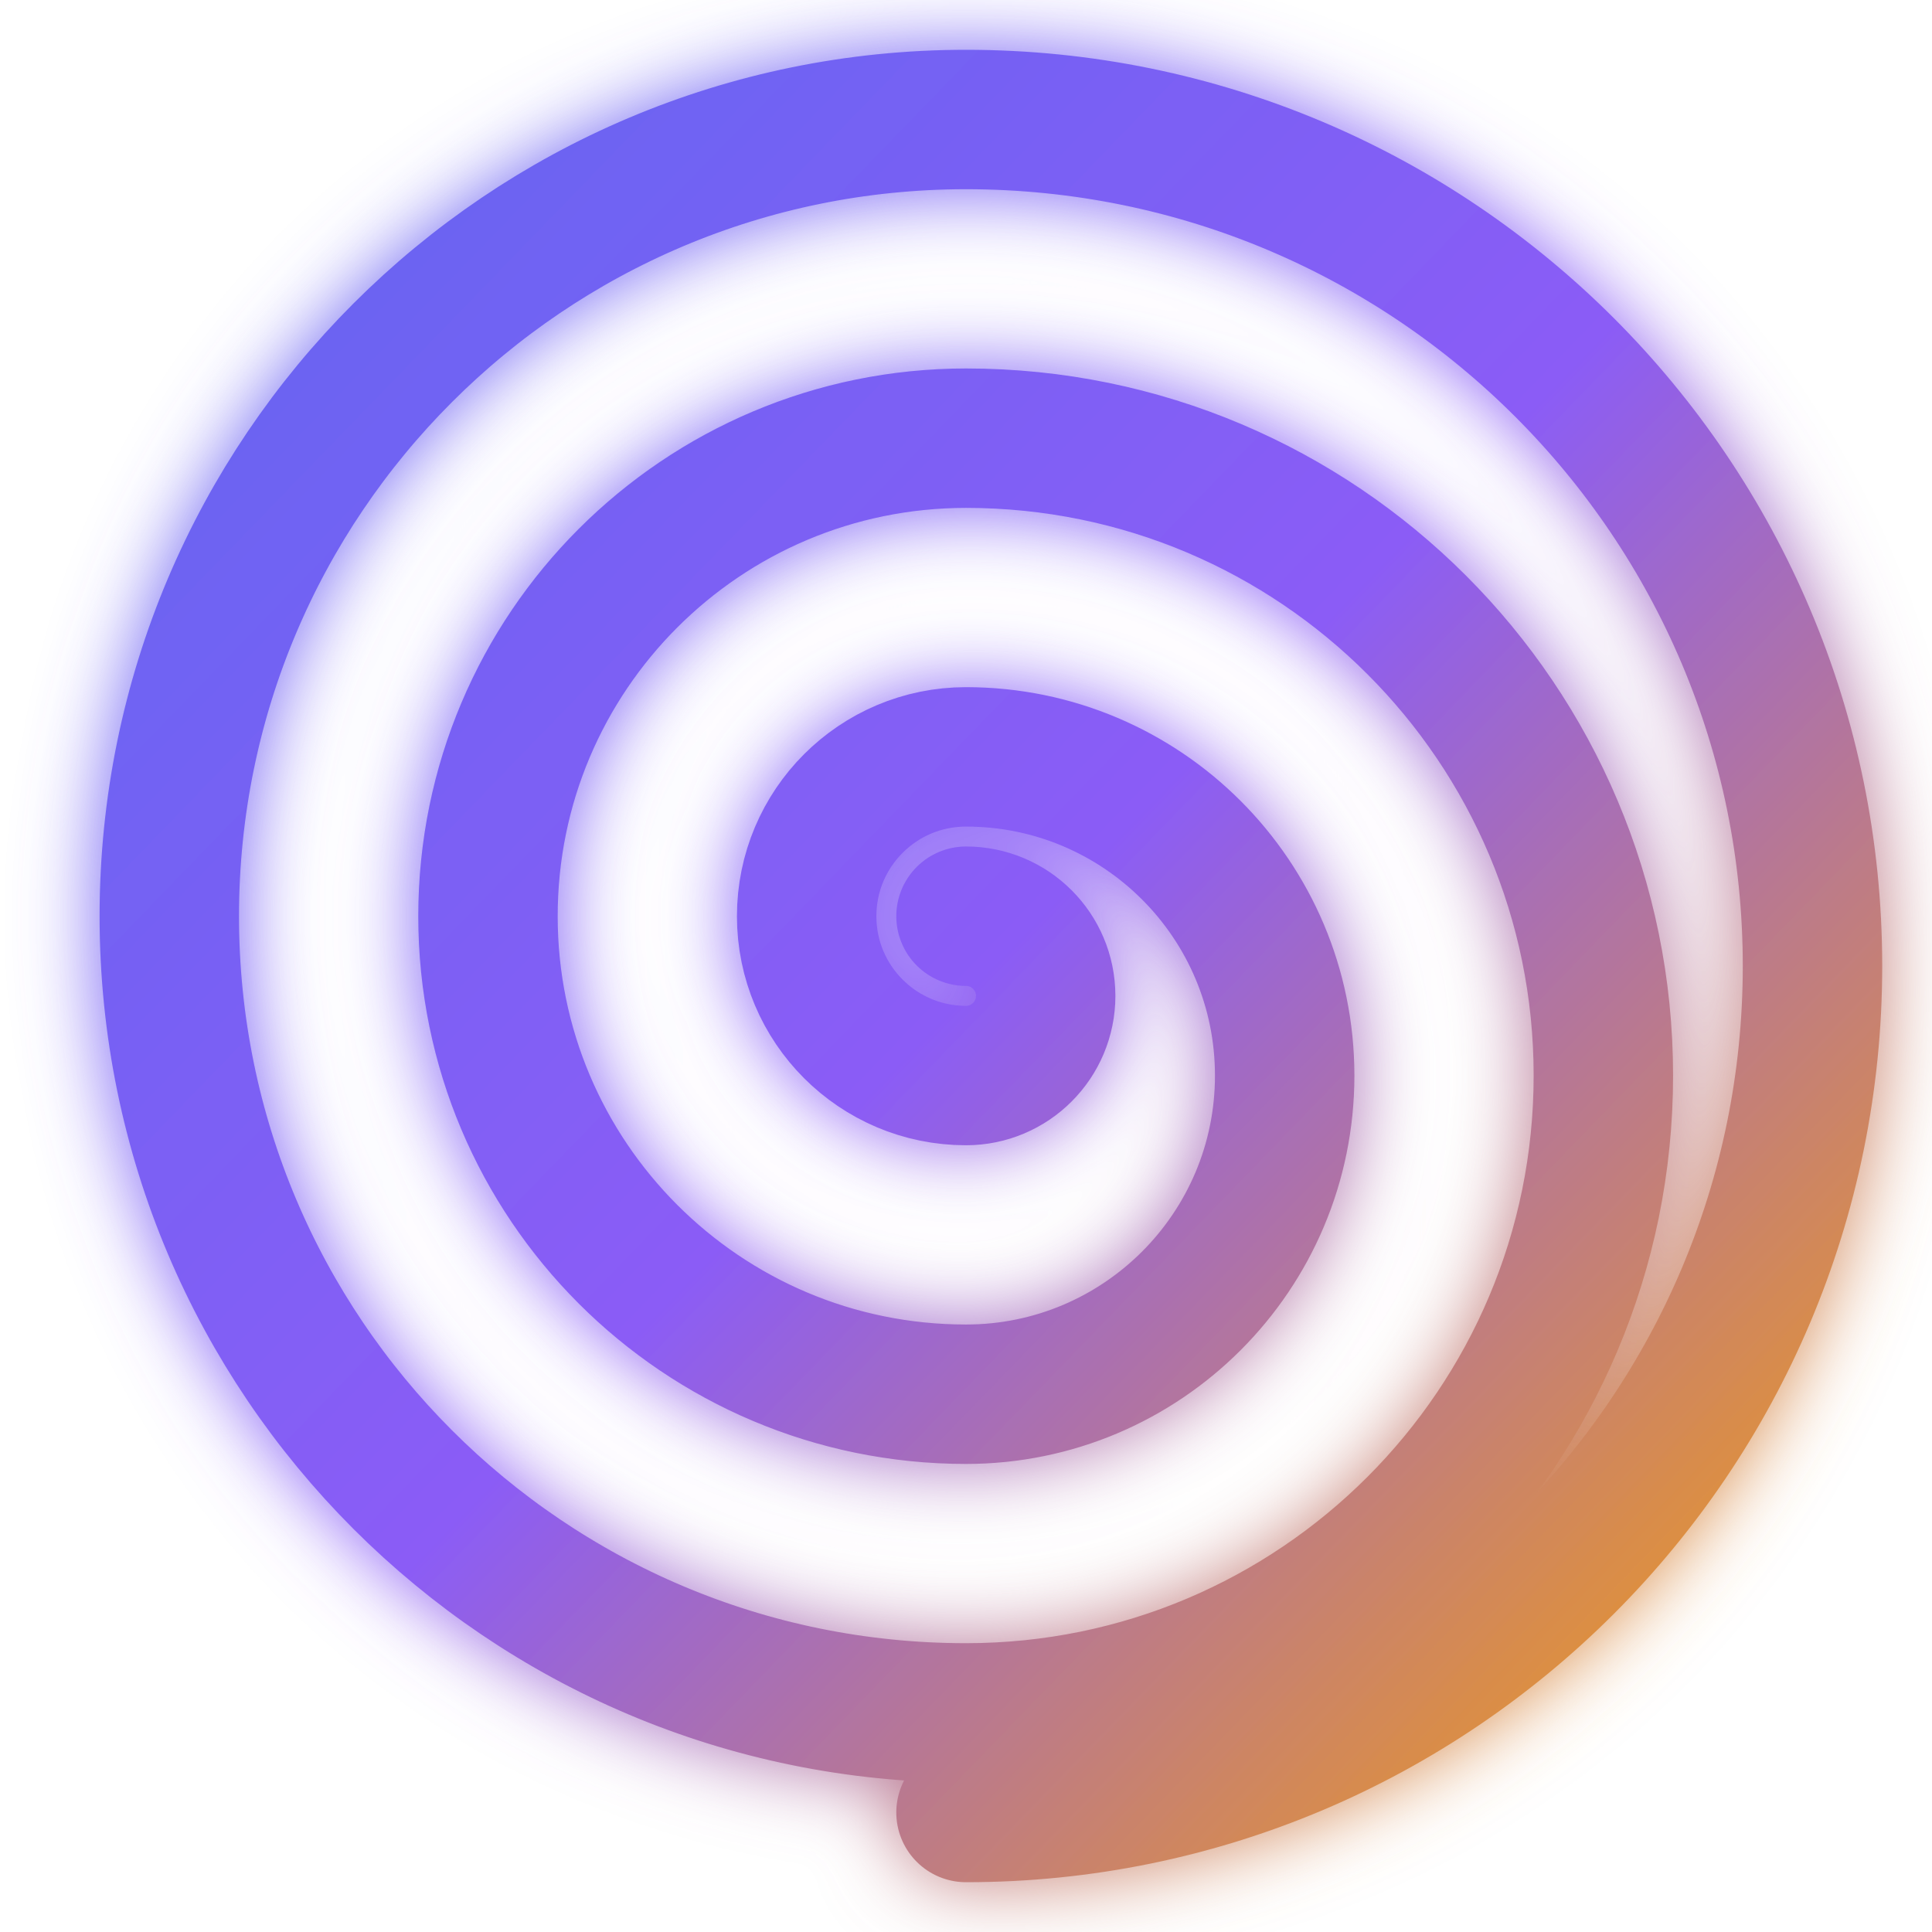
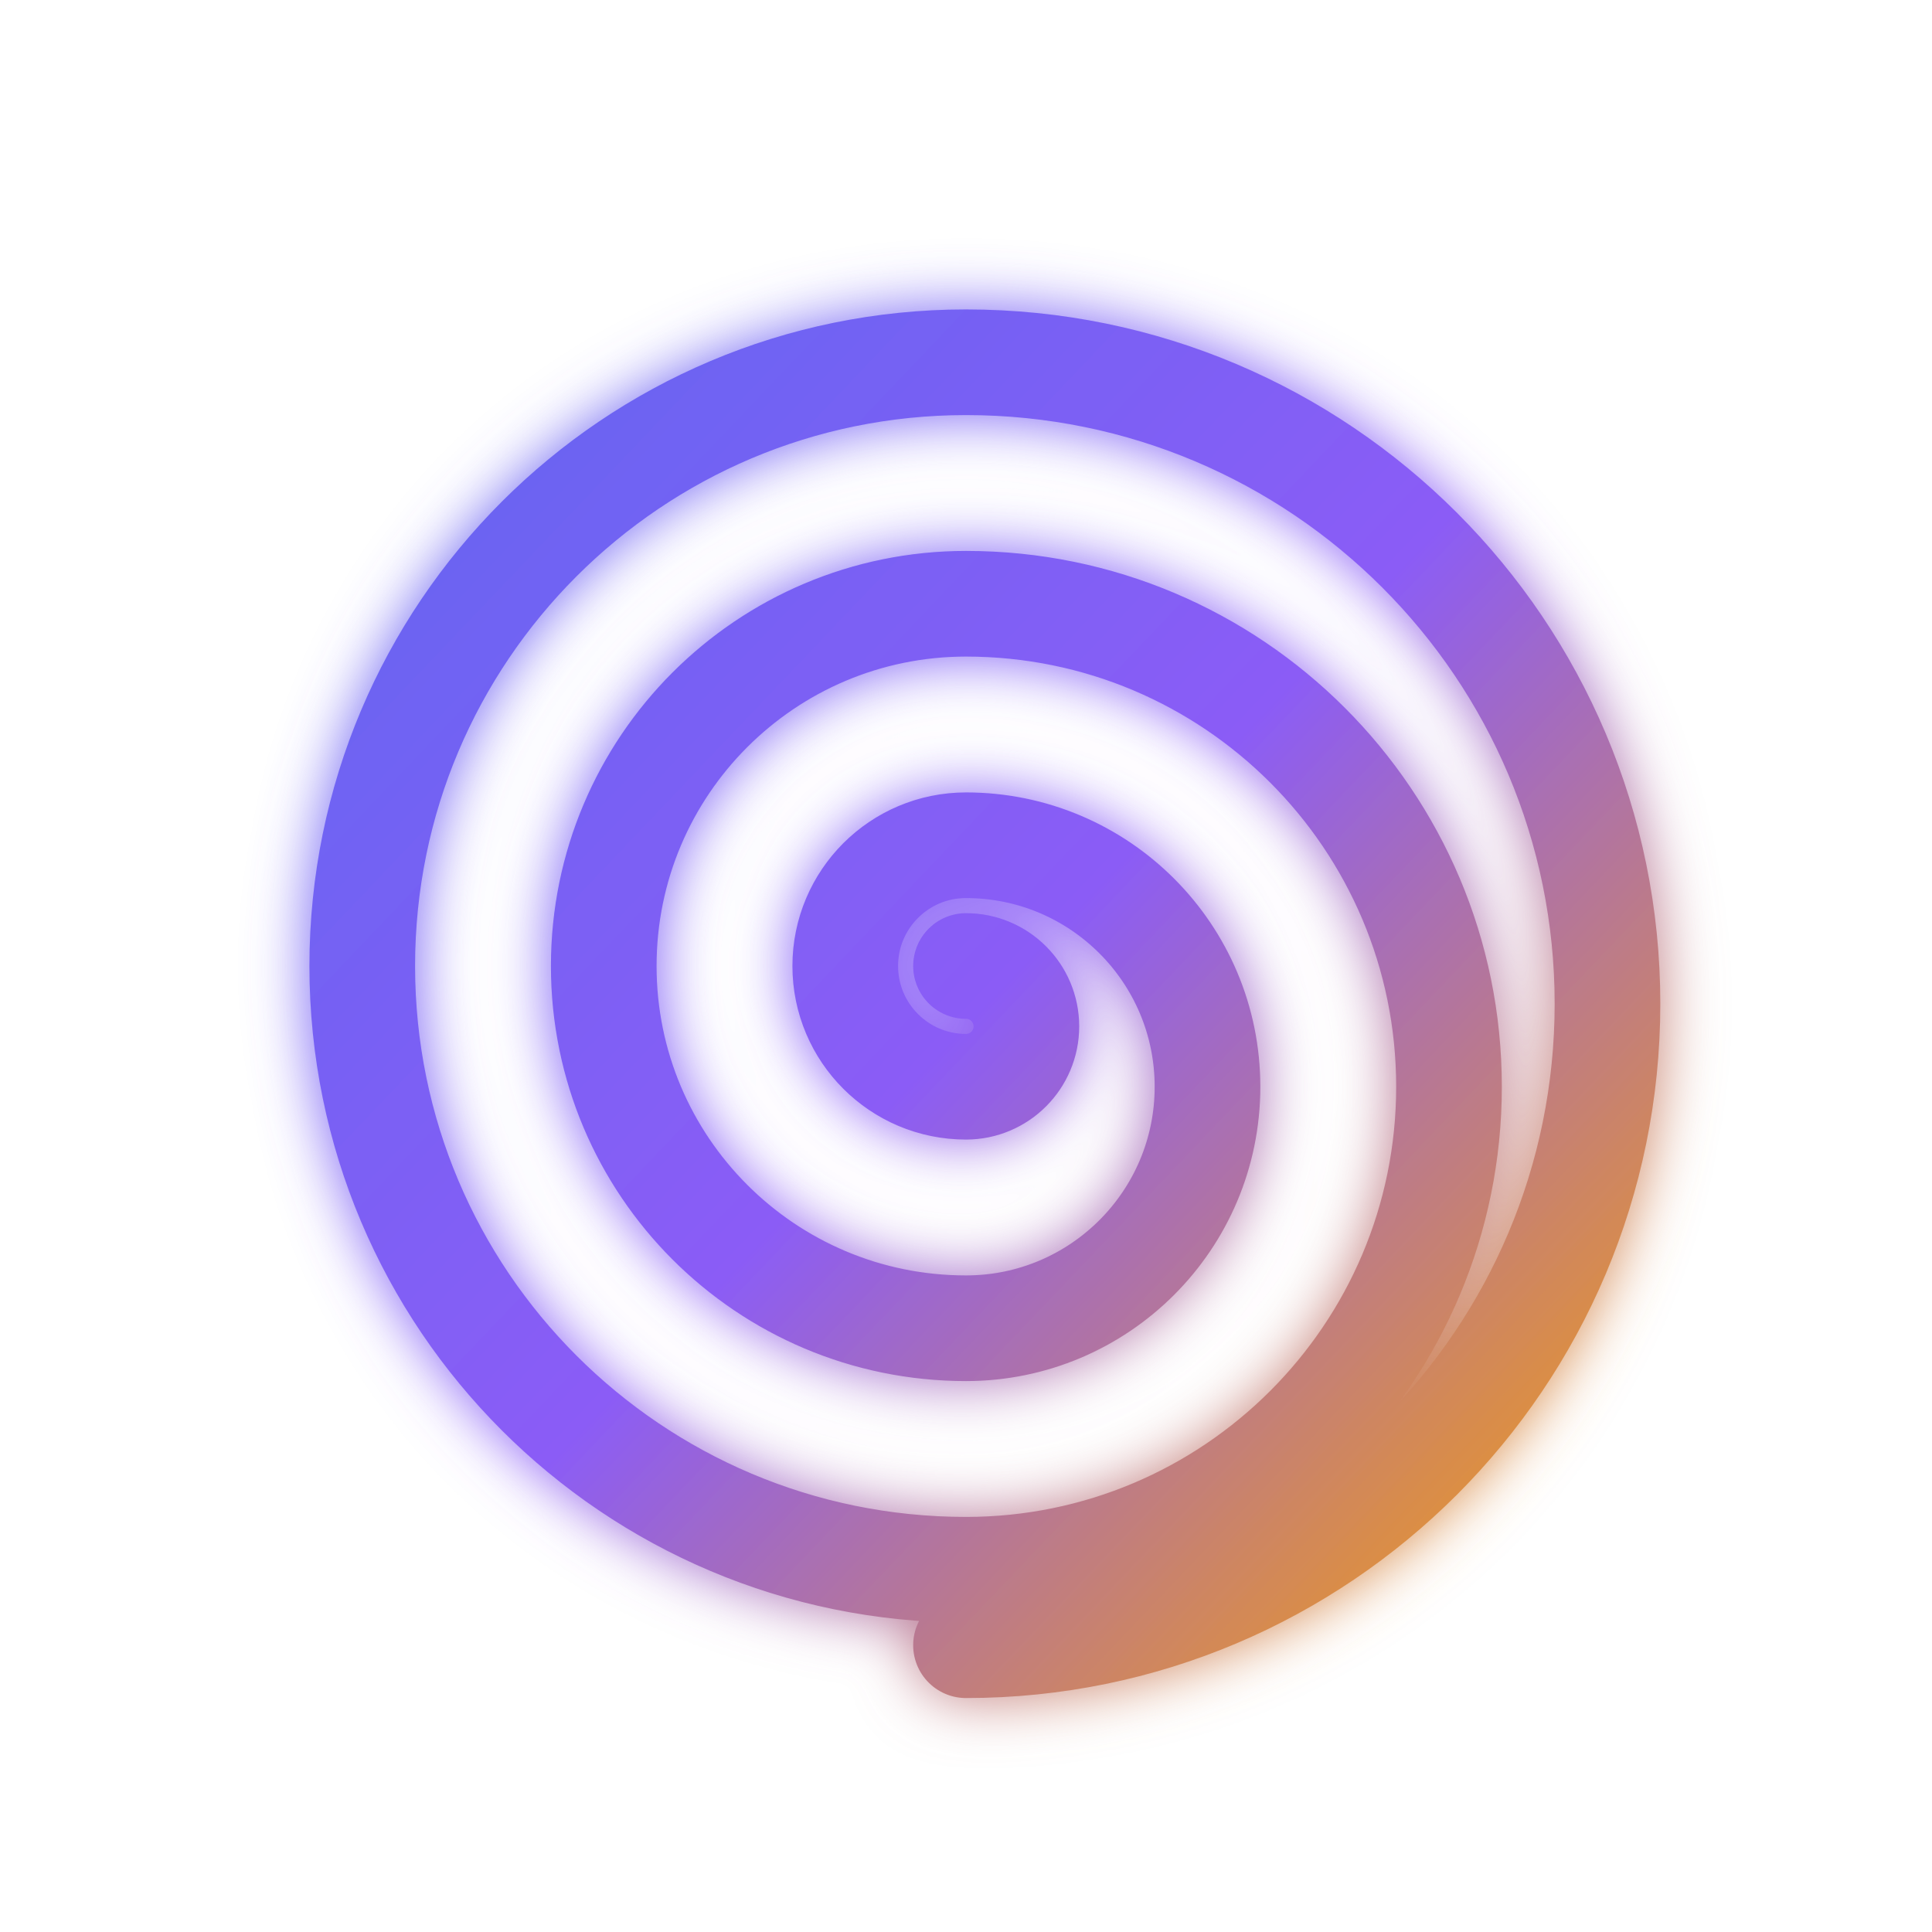
- <svg xmlns="http://www.w3.org/2000/svg" viewBox="62 72 388 388" fill="none">
+ <svg xmlns="http://www.w3.org/2000/svg" viewBox="0 0 512 512" fill="none">
  <defs>
    <linearGradient id="spiralGrad" x1="0%" y1="0%" x2="100%" y2="100%">
      <stop offset="0%" stop-color="#6366F1" />
      <stop offset="50%" stop-color="#8B5CF6" />
      <stop offset="100%" stop-color="#F59E0B" />
    </linearGradient>
    <filter id="glow" x="-20%" y="-20%" width="140%" height="140%">
      <feGaussianBlur stdDeviation="8" result="blur" />
      <feComposite in="SourceGraphic" in2="blur" operator="over" />
    </filter>
  </defs>
  <path d="M 256, 256            A 16, 16 0 0, 1 256, 288            A 32, 32 0 0, 1 256, 224            A 64, 64 0 0, 1 256, 352            A 96, 96 0 0, 1 256, 160            A 128, 128 0 0, 1 256, 416            A 160, 160 0 0, 1 256, 96            A 170, 170 0 0, 1 256, 436" stroke="url(#spiralGrad)" stroke-width="28" stroke-linecap="round" stroke-linejoin="round" filter="url(#glow)" />
</svg>
